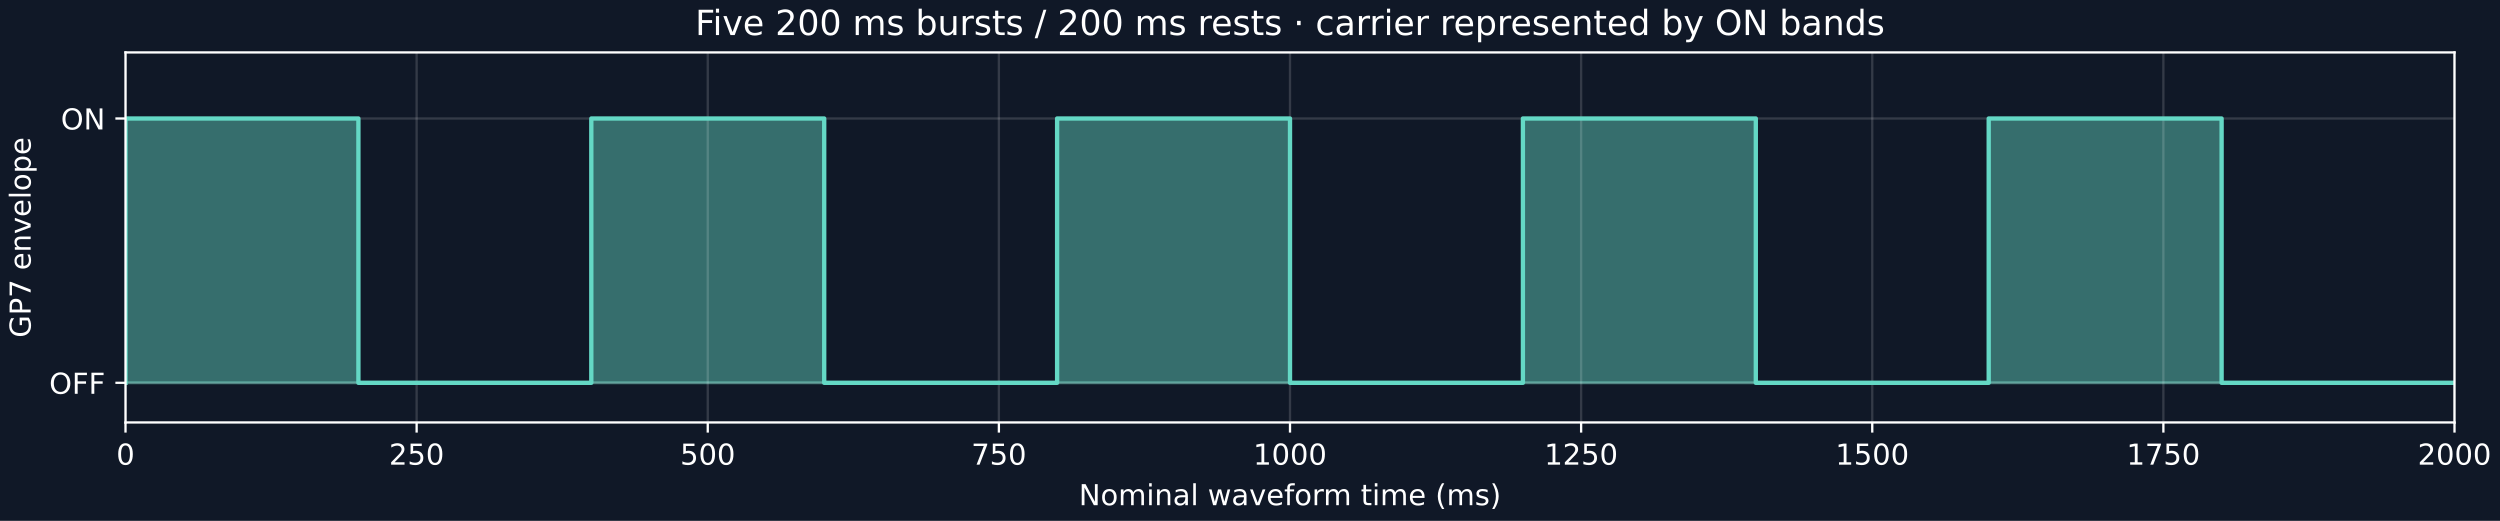
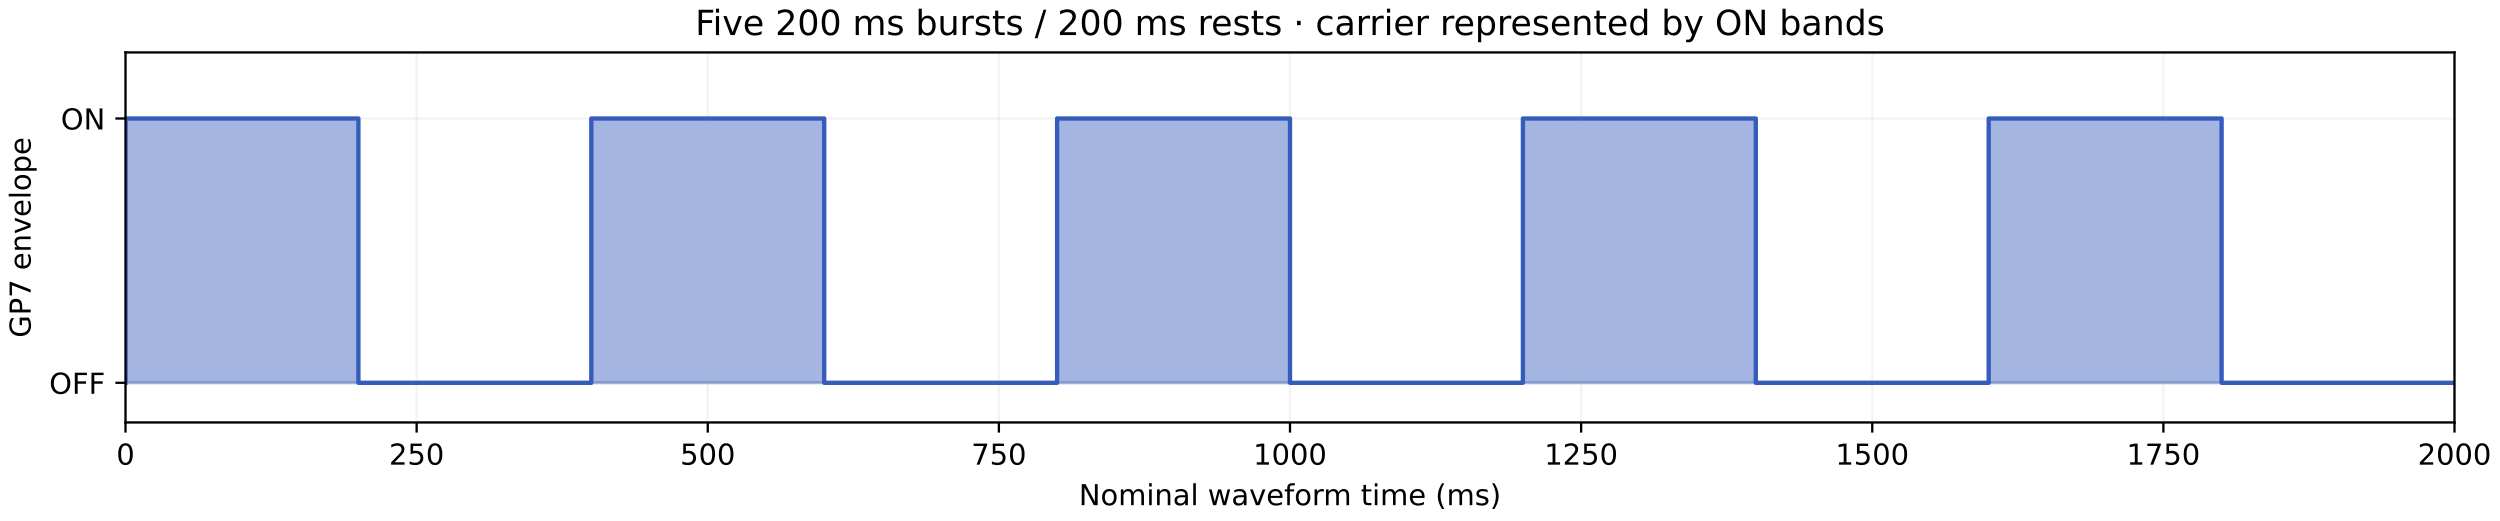
<svg xmlns="http://www.w3.org/2000/svg" xmlns:xlink="http://www.w3.org/1999/xlink" width="864pt" height="180pt" viewBox="0 0 864 180" version="1.1">
  <defs>
    <style type="text/css">*{stroke-linejoin: round; stroke-linecap: butt}</style>
  </defs>
  <g id="figure_1">
    <g id="patch_1">
-       <path d="M 0 180 L 864 180 L 864 0 L 0 0 z " style="fill: #101827" />
+       <path d="M 0 180 L 864 180 L 864 0 L 0 0 z " style="fill: #ffffff" />
    </g>
    <g id="axes_1">
      <g id="patch_2">
-         <path d="M 43.376 145.999 L 848.275 145.999 L 848.275 18.118 L 43.376 18.118 z " style="fill: #101827" />
+         <path d="M 43.376 145.999 L 848.275 145.999 L 848.275 18.118 L 43.376 18.118 z " style="fill: #ffffff" />
      </g>
      <g id="FillBetweenPolyCollection_1">
        <defs>
-           <path id="mc0605c6338" d="M 43.376 -47.703 L 43.376 -47.703 L 43.376 -47.703 L 43.376 -139.046 L 123.866 -139.046 L 123.866 -47.703 L 204.356 -47.703 L 204.356 -139.046 L 284.846 -139.046 L 284.846 -47.703 L 365.336 -47.703 L 365.336 -139.046 L 445.825 -139.046 L 445.825 -47.703 L 526.315 -47.703 L 526.315 -139.046 L 606.805 -139.046 L 606.805 -47.703 L 687.295 -47.703 L 687.295 -139.046 L 767.785 -139.046 L 767.785 -47.703 L 848.275 -47.703 L 848.275 -47.703 L 848.275 -47.703 L 848.275 -47.703 L 848.275 -47.703 L 767.785 -47.703 L 767.785 -47.703 L 687.295 -47.703 L 687.295 -47.703 L 606.805 -47.703 L 606.805 -47.703 L 526.315 -47.703 L 526.315 -47.703 L 445.825 -47.703 L 445.825 -47.703 L 365.336 -47.703 L 365.336 -47.703 L 284.846 -47.703 L 284.846 -47.703 L 204.356 -47.703 L 204.356 -47.703 L 123.866 -47.703 L 123.866 -47.703 L 43.376 -47.703 L 43.376 -47.703 L 43.376 -47.703 z " style="stroke: #64d8c5; stroke-opacity: 0.45" />
+           <path id="m25ef6f3fc0" d="M 43.376 -47.703 L 43.376 -47.703 L 43.376 -47.703 L 43.376 -139.046 L 123.866 -139.046 L 123.866 -47.703 L 204.356 -47.703 L 204.356 -139.046 L 284.846 -139.046 L 284.846 -47.703 L 365.336 -47.703 L 365.336 -139.046 L 445.825 -139.046 L 445.825 -47.703 L 526.315 -47.703 L 526.315 -139.046 L 606.805 -139.046 L 606.805 -47.703 L 687.295 -47.703 L 687.295 -139.046 L 767.785 -139.046 L 767.785 -47.703 L 848.275 -47.703 L 848.275 -47.703 L 848.275 -47.703 L 848.275 -47.703 L 848.275 -47.703 L 767.785 -47.703 L 767.785 -47.703 L 687.295 -47.703 L 687.295 -47.703 L 606.805 -47.703 L 606.805 -47.703 L 526.315 -47.703 L 526.315 -47.703 L 445.825 -47.703 L 445.825 -47.703 L 365.336 -47.703 L 365.336 -47.703 L 284.846 -47.703 L 284.846 -47.703 L 204.356 -47.703 L 204.356 -47.703 L 123.866 -47.703 L 123.866 -47.703 L 43.376 -47.703 L 43.376 -47.703 L 43.376 -47.703 z " style="stroke: #355cbb; stroke-opacity: 0.45" />
        </defs>
-         <g clip-path="url(#p0b37a06f82)">
-           <use xlink:href="#mc0605c6338" x="0" y="180" style="fill: #64d8c5; fill-opacity: 0.45; stroke: #64d8c5; stroke-opacity: 0.45" />
+         <g clip-path="url(#pdf00a86d43)">
+           <use xlink:href="#m25ef6f3fc0" x="0" y="180" style="fill: #355cbb; fill-opacity: 0.45; stroke: #355cbb; stroke-opacity: 0.45" />
        </g>
      </g>
      <g id="matplotlib.axis_1">
        <g id="xtick_1">
          <g id="line2d_1">
-             <path d="M 43.376 145.999 L 43.376 18.118 " clip-path="url(#p0b37a06f82)" style="fill: none; stroke: #ffffff; stroke-opacity: 0.15; stroke-width: 0.8; stroke-linecap: square" />
+             <path d="M 43.376 145.999 L 43.376 18.118 " clip-path="url(#pdf00a86d43)" style="fill: none; stroke: #b0b0b0; stroke-opacity: 0.15; stroke-width: 0.8; stroke-linecap: square" />
          </g>
          <g id="line2d_2">
            <defs>
-               <path id="mff83601ac8" d="M 0 0 L 0 3.5 " style="stroke: #ffffff; stroke-width: 0.8" />
+               <path id="mc435a5c882" d="M 0 0 L 0 3.5 " style="stroke: #000000; stroke-width: 0.8" />
            </defs>
            <g>
-               <use xlink:href="#mff83601ac8" x="43.376" y="145.999" style="fill: #ffffff; stroke: #ffffff; stroke-width: 0.8" />
+               <use xlink:href="#mc435a5c882" x="43.376" y="145.999" style="stroke: #000000; stroke-width: 0.8" />
            </g>
          </g>
          <g id="text_1">
-             <g style="fill: #ffffff" transform="translate(40.19477 160.5966) scale(0.1 -0.1)">
+             <g transform="translate(40.19477 160.5966) scale(0.1 -0.1)">
              <defs>
                <path id="DejaVuSans-13" d="M 2034 4250 Q 1547 4250 1301 3770 Q 1056 3291 1056 2328 Q 1056 1369 1301 889 Q 1547 409 2034 409 Q 2525 409 2770 889 Q 3016 1369 3016 2328 Q 3016 3291 2770 3770 Q 2525 4250 2034 4250 z M 2034 4750 Q 2819 4750 3233 4129 Q 3647 3509 3647 2328 Q 3647 1150 3233 529 Q 2819 -91 2034 -91 Q 1250 -91 836 529 Q 422 1150 422 2328 Q 422 3509 836 4129 Q 1250 4750 2034 4750 z " transform="scale(0.015625)" />
              </defs>
              <use xlink:href="#DejaVuSans-13" />
            </g>
          </g>
        </g>
        <g id="xtick_2">
          <g id="line2d_3">
-             <path d="M 143.988 145.999 L 143.988 18.118 " clip-path="url(#p0b37a06f82)" style="fill: none; stroke: #ffffff; stroke-opacity: 0.15; stroke-width: 0.8; stroke-linecap: square" />
+             <path d="M 143.988 145.999 L 143.988 18.118 " clip-path="url(#pdf00a86d43)" style="fill: none; stroke: #b0b0b0; stroke-opacity: 0.15; stroke-width: 0.8; stroke-linecap: square" />
          </g>
          <g id="line2d_4">
            <g>
-               <use xlink:href="#mff83601ac8" x="143.988" y="145.999" style="fill: #ffffff; stroke: #ffffff; stroke-width: 0.8" />
+               <use xlink:href="#mc435a5c882" x="143.988" y="145.999" style="stroke: #000000; stroke-width: 0.8" />
            </g>
          </g>
          <g id="text_2">
-             <g style="fill: #ffffff" transform="translate(134.4446 160.5966) scale(0.1 -0.1)">
+             <g transform="translate(134.4446 160.5966) scale(0.1 -0.1)">
              <defs>
                <path id="DejaVuSans-15" d="M 1228 531 L 3431 531 L 3431 0 L 469 0 L 469 531 Q 828 903 1448 1529 Q 2069 2156 2228 2338 Q 2531 2678 2651 2914 Q 2772 3150 2772 3378 Q 2772 3750 2511 3984 Q 2250 4219 1831 4219 Q 1534 4219 1204 4116 Q 875 4013 500 3803 L 500 4441 Q 881 4594 1212 4672 Q 1544 4750 1819 4750 Q 2544 4750 2975 4387 Q 3406 4025 3406 3419 Q 3406 3131 3298 2873 Q 3191 2616 2906 2266 Q 2828 2175 2409 1742 Q 1991 1309 1228 531 z " transform="scale(0.015625)" />
                <path id="DejaVuSans-18" d="M 691 4666 L 3169 4666 L 3169 4134 L 1269 4134 L 1269 2991 Q 1406 3038 1543 3061 Q 1681 3084 1819 3084 Q 2600 3084 3056 2656 Q 3513 2228 3513 1497 Q 3513 744 3044 326 Q 2575 -91 1722 -91 Q 1428 -91 1123 -41 Q 819 9 494 109 L 494 744 Q 775 591 1075 516 Q 1375 441 1709 441 Q 2250 441 2565 725 Q 2881 1009 2881 1497 Q 2881 1984 2565 2268 Q 2250 2553 1709 2553 Q 1456 2553 1204 2497 Q 953 2441 691 2322 L 691 4666 z " transform="scale(0.015625)" />
              </defs>
              <use xlink:href="#DejaVuSans-15" />
              <use xlink:href="#DejaVuSans-18" transform="translate(63.625 0)" />
              <use xlink:href="#DejaVuSans-13" transform="translate(127.25 0)" />
            </g>
          </g>
        </g>
        <g id="xtick_3">
          <g id="line2d_5">
-             <path d="M 244.601 145.999 L 244.601 18.118 " clip-path="url(#p0b37a06f82)" style="fill: none; stroke: #ffffff; stroke-opacity: 0.15; stroke-width: 0.8; stroke-linecap: square" />
+             <path d="M 244.601 145.999 L 244.601 18.118 " clip-path="url(#pdf00a86d43)" style="fill: none; stroke: #b0b0b0; stroke-opacity: 0.15; stroke-width: 0.8; stroke-linecap: square" />
          </g>
          <g id="line2d_6">
            <g>
-               <use xlink:href="#mff83601ac8" x="244.601" y="145.999" style="fill: #ffffff; stroke: #ffffff; stroke-width: 0.8" />
+               <use xlink:href="#mc435a5c882" x="244.601" y="145.999" style="stroke: #000000; stroke-width: 0.8" />
            </g>
          </g>
          <g id="text_3">
-             <g style="fill: #ffffff" transform="translate(235.057 160.5966) scale(0.1 -0.1)">
+             <g transform="translate(235.057 160.5966) scale(0.1 -0.1)">
              <use xlink:href="#DejaVuSans-18" />
              <use xlink:href="#DejaVuSans-13" transform="translate(63.625 0)" />
              <use xlink:href="#DejaVuSans-13" transform="translate(127.25 0)" />
            </g>
          </g>
        </g>
        <g id="xtick_4">
          <g id="line2d_7">
-             <path d="M 345.213 145.999 L 345.213 18.118 " clip-path="url(#p0b37a06f82)" style="fill: none; stroke: #ffffff; stroke-opacity: 0.15; stroke-width: 0.8; stroke-linecap: square" />
+             <path d="M 345.213 145.999 L 345.213 18.118 " clip-path="url(#pdf00a86d43)" style="fill: none; stroke: #b0b0b0; stroke-opacity: 0.15; stroke-width: 0.8; stroke-linecap: square" />
          </g>
          <g id="line2d_8">
            <g>
-               <use xlink:href="#mff83601ac8" x="345.213" y="145.999" style="fill: #ffffff; stroke: #ffffff; stroke-width: 0.8" />
+               <use xlink:href="#mc435a5c882" x="345.213" y="145.999" style="stroke: #000000; stroke-width: 0.8" />
            </g>
          </g>
          <g id="text_4">
-             <g style="fill: #ffffff" transform="translate(335.6693 160.5966) scale(0.1 -0.1)">
+             <g transform="translate(335.6693 160.5966) scale(0.1 -0.1)">
              <defs>
                <path id="DejaVuSans-1a" d="M 525 4666 L 3525 4666 L 3525 4397 L 1831 0 L 1172 0 L 2766 4134 L 525 4134 L 525 4666 z " transform="scale(0.015625)" />
              </defs>
              <use xlink:href="#DejaVuSans-1a" />
              <use xlink:href="#DejaVuSans-18" transform="translate(63.625 0)" />
              <use xlink:href="#DejaVuSans-13" transform="translate(127.25 0)" />
            </g>
          </g>
        </g>
        <g id="xtick_5">
          <g id="line2d_9">
-             <path d="M 445.825 145.999 L 445.825 18.118 " clip-path="url(#p0b37a06f82)" style="fill: none; stroke: #ffffff; stroke-opacity: 0.15; stroke-width: 0.8; stroke-linecap: square" />
+             <path d="M 445.825 145.999 L 445.825 18.118 " clip-path="url(#pdf00a86d43)" style="fill: none; stroke: #b0b0b0; stroke-opacity: 0.15; stroke-width: 0.8; stroke-linecap: square" />
          </g>
          <g id="line2d_10">
            <g>
-               <use xlink:href="#mff83601ac8" x="445.825" y="145.999" style="fill: #ffffff; stroke: #ffffff; stroke-width: 0.8" />
+               <use xlink:href="#mc435a5c882" x="445.825" y="145.999" style="stroke: #000000; stroke-width: 0.8" />
            </g>
          </g>
          <g id="text_5">
-             <g style="fill: #ffffff" transform="translate(433.1004 160.5966) scale(0.1 -0.1)">
+             <g transform="translate(433.1004 160.5966) scale(0.1 -0.1)">
              <defs>
                <path id="DejaVuSans-14" d="M 794 531 L 1825 531 L 1825 4091 L 703 3866 L 703 4441 L 1819 4666 L 2450 4666 L 2450 531 L 3481 531 L 3481 0 L 794 0 L 794 531 z " transform="scale(0.015625)" />
              </defs>
              <use xlink:href="#DejaVuSans-14" />
              <use xlink:href="#DejaVuSans-13" transform="translate(63.625 0)" />
              <use xlink:href="#DejaVuSans-13" transform="translate(127.25 0)" />
              <use xlink:href="#DejaVuSans-13" transform="translate(190.875 0)" />
            </g>
          </g>
        </g>
        <g id="xtick_6">
          <g id="line2d_11">
-             <path d="M 546.438 145.999 L 546.438 18.118 " clip-path="url(#p0b37a06f82)" style="fill: none; stroke: #ffffff; stroke-opacity: 0.15; stroke-width: 0.8; stroke-linecap: square" />
+             <path d="M 546.438 145.999 L 546.438 18.118 " clip-path="url(#pdf00a86d43)" style="fill: none; stroke: #b0b0b0; stroke-opacity: 0.15; stroke-width: 0.8; stroke-linecap: square" />
          </g>
          <g id="line2d_12">
            <g>
-               <use xlink:href="#mff83601ac8" x="546.438" y="145.999" style="fill: #ffffff; stroke: #ffffff; stroke-width: 0.8" />
+               <use xlink:href="#mc435a5c882" x="546.438" y="145.999" style="stroke: #000000; stroke-width: 0.8" />
            </g>
          </g>
          <g id="text_6">
-             <g style="fill: #ffffff" transform="translate(533.7127 160.5966) scale(0.1 -0.1)">
+             <g transform="translate(533.7127 160.5966) scale(0.1 -0.1)">
              <use xlink:href="#DejaVuSans-14" />
              <use xlink:href="#DejaVuSans-15" transform="translate(63.625 0)" />
              <use xlink:href="#DejaVuSans-18" transform="translate(127.25 0)" />
              <use xlink:href="#DejaVuSans-13" transform="translate(190.875 0)" />
            </g>
          </g>
        </g>
        <g id="xtick_7">
          <g id="line2d_13">
-             <path d="M 647.05 145.999 L 647.05 18.118 " clip-path="url(#p0b37a06f82)" style="fill: none; stroke: #ffffff; stroke-opacity: 0.15; stroke-width: 0.8; stroke-linecap: square" />
+             <path d="M 647.05 145.999 L 647.05 18.118 " clip-path="url(#pdf00a86d43)" style="fill: none; stroke: #b0b0b0; stroke-opacity: 0.15; stroke-width: 0.8; stroke-linecap: square" />
          </g>
          <g id="line2d_14">
            <g>
-               <use xlink:href="#mff83601ac8" x="647.05" y="145.999" style="fill: #ffffff; stroke: #ffffff; stroke-width: 0.8" />
+               <use xlink:href="#mc435a5c882" x="647.05" y="145.999" style="stroke: #000000; stroke-width: 0.8" />
            </g>
          </g>
          <g id="text_7">
-             <g style="fill: #ffffff" transform="translate(634.3251 160.5966) scale(0.1 -0.1)">
+             <g transform="translate(634.3251 160.5966) scale(0.1 -0.1)">
              <use xlink:href="#DejaVuSans-14" />
              <use xlink:href="#DejaVuSans-18" transform="translate(63.625 0)" />
              <use xlink:href="#DejaVuSans-13" transform="translate(127.25 0)" />
              <use xlink:href="#DejaVuSans-13" transform="translate(190.875 0)" />
            </g>
          </g>
        </g>
        <g id="xtick_8">
          <g id="line2d_15">
-             <path d="M 747.662 145.999 L 747.662 18.118 " clip-path="url(#p0b37a06f82)" style="fill: none; stroke: #ffffff; stroke-opacity: 0.15; stroke-width: 0.8; stroke-linecap: square" />
+             <path d="M 747.662 145.999 L 747.662 18.118 " clip-path="url(#pdf00a86d43)" style="fill: none; stroke: #b0b0b0; stroke-opacity: 0.15; stroke-width: 0.8; stroke-linecap: square" />
          </g>
          <g id="line2d_16">
            <g>
-               <use xlink:href="#mff83601ac8" x="747.662" y="145.999" style="fill: #ffffff; stroke: #ffffff; stroke-width: 0.8" />
+               <use xlink:href="#mc435a5c882" x="747.662" y="145.999" style="stroke: #000000; stroke-width: 0.8" />
            </g>
          </g>
          <g id="text_8">
-             <g style="fill: #ffffff" transform="translate(734.9374 160.5966) scale(0.1 -0.1)">
+             <g transform="translate(734.9374 160.5966) scale(0.1 -0.1)">
              <use xlink:href="#DejaVuSans-14" />
              <use xlink:href="#DejaVuSans-1a" transform="translate(63.625 0)" />
              <use xlink:href="#DejaVuSans-18" transform="translate(127.25 0)" />
              <use xlink:href="#DejaVuSans-13" transform="translate(190.875 0)" />
            </g>
          </g>
        </g>
        <g id="xtick_9">
          <g id="line2d_17">
-             <path d="M 848.275 145.999 L 848.275 18.118 " clip-path="url(#p0b37a06f82)" style="fill: none; stroke: #ffffff; stroke-opacity: 0.15; stroke-width: 0.8; stroke-linecap: square" />
+             <path d="M 848.275 145.999 L 848.275 18.118 " clip-path="url(#pdf00a86d43)" style="fill: none; stroke: #b0b0b0; stroke-opacity: 0.15; stroke-width: 0.8; stroke-linecap: square" />
          </g>
          <g id="line2d_18">
            <g>
-               <use xlink:href="#mff83601ac8" x="848.275" y="145.999" style="fill: #ffffff; stroke: #ffffff; stroke-width: 0.8" />
+               <use xlink:href="#mc435a5c882" x="848.275" y="145.999" style="stroke: #000000; stroke-width: 0.8" />
            </g>
          </g>
          <g id="text_9">
-             <g style="fill: #ffffff" transform="translate(835.5498 160.5966) scale(0.1 -0.1)">
+             <g transform="translate(835.5498 160.5966) scale(0.1 -0.1)">
              <use xlink:href="#DejaVuSans-15" />
              <use xlink:href="#DejaVuSans-13" transform="translate(63.625 0)" />
              <use xlink:href="#DejaVuSans-13" transform="translate(127.25 0)" />
              <use xlink:href="#DejaVuSans-13" transform="translate(190.875 0)" />
            </g>
          </g>
        </g>
        <g id="text_10">
-           <g style="fill: #ffffff" transform="translate(372.8574 174.5974) scale(0.1 -0.1)">
+           <g transform="translate(372.8574 174.5974) scale(0.1 -0.1)">
            <defs>
              <path id="DejaVuSans-31" d="M 628 4666 L 1478 4666 L 3547 763 L 3547 4666 L 4159 4666 L 4159 0 L 3309 0 L 1241 3903 L 1241 0 L 628 0 L 628 4666 z " transform="scale(0.015625)" />
              <path id="DejaVuSans-52" d="M 1959 3097 Q 1497 3097 1228 2736 Q 959 2375 959 1747 Q 959 1119 1226 758 Q 1494 397 1959 397 Q 2419 397 2687 759 Q 2956 1122 2956 1747 Q 2956 2369 2687 2733 Q 2419 3097 1959 3097 z M 1959 3584 Q 2709 3584 3137 3096 Q 3566 2609 3566 1747 Q 3566 888 3137 398 Q 2709 -91 1959 -91 Q 1206 -91 779 398 Q 353 888 353 1747 Q 353 2609 779 3096 Q 1206 3584 1959 3584 z " transform="scale(0.015625)" />
              <path id="DejaVuSans-50" d="M 3328 2828 Q 3544 3216 3844 3400 Q 4144 3584 4550 3584 Q 5097 3584 5394 3201 Q 5691 2819 5691 2113 L 5691 0 L 5113 0 L 5113 2094 Q 5113 2597 4934 2840 Q 4756 3084 4391 3084 Q 3944 3084 3684 2787 Q 3425 2491 3425 1978 L 3425 0 L 2847 0 L 2847 2094 Q 2847 2600 2669 2842 Q 2491 3084 2119 3084 Q 1678 3084 1418 2786 Q 1159 2488 1159 1978 L 1159 0 L 581 0 L 581 3500 L 1159 3500 L 1159 2956 Q 1356 3278 1631 3431 Q 1906 3584 2284 3584 Q 2666 3584 2933 3390 Q 3200 3197 3328 2828 z " transform="scale(0.015625)" />
              <path id="DejaVuSans-4c" d="M 603 3500 L 1178 3500 L 1178 0 L 603 0 L 603 3500 z M 603 4863 L 1178 4863 L 1178 4134 L 603 4134 L 603 4863 z " transform="scale(0.015625)" />
              <path id="DejaVuSans-51" d="M 3513 2113 L 3513 0 L 2938 0 L 2938 2094 Q 2938 2591 2744 2837 Q 2550 3084 2163 3084 Q 1697 3084 1428 2787 Q 1159 2491 1159 1978 L 1159 0 L 581 0 L 581 3500 L 1159 3500 L 1159 2956 Q 1366 3272 1645 3428 Q 1925 3584 2291 3584 Q 2894 3584 3203 3211 Q 3513 2838 3513 2113 z " transform="scale(0.015625)" />
              <path id="DejaVuSans-44" d="M 2194 1759 Q 1497 1759 1228 1600 Q 959 1441 959 1056 Q 959 750 1161 570 Q 1363 391 1709 391 Q 2188 391 2477 730 Q 2766 1069 2766 1631 L 2766 1759 L 2194 1759 z M 3341 1997 L 3341 0 L 2766 0 L 2766 531 Q 2569 213 2275 61 Q 1981 -91 1556 -91 Q 1019 -91 701 211 Q 384 513 384 1019 Q 384 1609 779 1909 Q 1175 2209 1959 2209 L 2766 2209 L 2766 2266 Q 2766 2663 2505 2880 Q 2244 3097 1772 3097 Q 1472 3097 1187 3025 Q 903 2953 641 2809 L 641 3341 Q 956 3463 1253 3523 Q 1550 3584 1831 3584 Q 2591 3584 2966 3190 Q 3341 2797 3341 1997 z " transform="scale(0.015625)" />
              <path id="DejaVuSans-4f" d="M 603 4863 L 1178 4863 L 1178 0 L 603 0 L 603 4863 z " transform="scale(0.015625)" />
              <path id="DejaVuSans-3" transform="scale(0.015625)" />
              <path id="DejaVuSans-5a" d="M 269 3500 L 844 3500 L 1563 769 L 2278 3500 L 2956 3500 L 3675 769 L 4391 3500 L 4966 3500 L 4050 0 L 3372 0 L 2619 2869 L 1863 0 L 1184 0 L 269 3500 z " transform="scale(0.015625)" />
              <path id="DejaVuSans-59" d="M 191 3500 L 800 3500 L 1894 563 L 2988 3500 L 3597 3500 L 2284 0 L 1503 0 L 191 3500 z " transform="scale(0.015625)" />
              <path id="DejaVuSans-48" d="M 3597 1894 L 3597 1613 L 953 1613 Q 991 1019 1311 708 Q 1631 397 2203 397 Q 2534 397 2845 478 Q 3156 559 3463 722 L 3463 178 Q 3153 47 2828 -22 Q 2503 -91 2169 -91 Q 1331 -91 842 396 Q 353 884 353 1716 Q 353 2575 817 3079 Q 1281 3584 2069 3584 Q 2775 3584 3186 3129 Q 3597 2675 3597 1894 z M 3022 2063 Q 3016 2534 2758 2815 Q 2500 3097 2075 3097 Q 1594 3097 1305 2825 Q 1016 2553 972 2059 L 3022 2063 z " transform="scale(0.015625)" />
              <path id="DejaVuSans-49" d="M 2375 4863 L 2375 4384 L 1825 4384 Q 1516 4384 1395 4259 Q 1275 4134 1275 3809 L 1275 3500 L 2222 3500 L 2222 3053 L 1275 3053 L 1275 0 L 697 0 L 697 3053 L 147 3053 L 147 3500 L 697 3500 L 697 3744 Q 697 4328 969 4595 Q 1241 4863 1831 4863 L 2375 4863 z " transform="scale(0.015625)" />
              <path id="DejaVuSans-55" d="M 2631 2963 Q 2534 3019 2420 3045 Q 2306 3072 2169 3072 Q 1681 3072 1420 2755 Q 1159 2438 1159 1844 L 1159 0 L 581 0 L 581 3500 L 1159 3500 L 1159 2956 Q 1341 3275 1631 3429 Q 1922 3584 2338 3584 Q 2397 3584 2469 3576 Q 2541 3569 2628 3553 L 2631 2963 z " transform="scale(0.015625)" />
              <path id="DejaVuSans-57" d="M 1172 4494 L 1172 3500 L 2356 3500 L 2356 3053 L 1172 3053 L 1172 1153 Q 1172 725 1289 603 Q 1406 481 1766 481 L 2356 481 L 2356 0 L 1766 0 Q 1100 0 847 248 Q 594 497 594 1153 L 594 3053 L 172 3053 L 172 3500 L 594 3500 L 594 4494 L 1172 4494 z " transform="scale(0.015625)" />
              <path id="DejaVuSans-b" d="M 1984 4856 Q 1566 4138 1362 3434 Q 1159 2731 1159 2009 Q 1159 1288 1364 580 Q 1569 -128 1984 -844 L 1484 -844 Q 1016 -109 783 600 Q 550 1309 550 2009 Q 550 2706 781 3412 Q 1013 4119 1484 4856 L 1984 4856 z " transform="scale(0.015625)" />
              <path id="DejaVuSans-56" d="M 2834 3397 L 2834 2853 Q 2591 2978 2328 3040 Q 2066 3103 1784 3103 Q 1356 3103 1142 2972 Q 928 2841 928 2578 Q 928 2378 1081 2264 Q 1234 2150 1697 2047 L 1894 2003 Q 2506 1872 2764 1633 Q 3022 1394 3022 966 Q 3022 478 2636 193 Q 2250 -91 1575 -91 Q 1294 -91 989 -36 Q 684 19 347 128 L 347 722 Q 666 556 975 473 Q 1284 391 1588 391 Q 1994 391 2212 530 Q 2431 669 2431 922 Q 2431 1156 2273 1281 Q 2116 1406 1581 1522 L 1381 1569 Q 847 1681 609 1914 Q 372 2147 372 2553 Q 372 3047 722 3315 Q 1072 3584 1716 3584 Q 2034 3584 2315 3537 Q 2597 3491 2834 3397 z " transform="scale(0.015625)" />
              <path id="DejaVuSans-c" d="M 513 4856 L 1013 4856 Q 1481 4119 1714 3412 Q 1947 2706 1947 2009 Q 1947 1309 1714 600 Q 1481 -109 1013 -844 L 513 -844 Q 928 -128 1133 580 Q 1338 1288 1338 2009 Q 1338 2731 1133 3434 Q 928 4138 513 4856 z " transform="scale(0.015625)" />
            </defs>
            <use xlink:href="#DejaVuSans-31" />
            <use xlink:href="#DejaVuSans-52" transform="translate(74.8125 0)" />
            <use xlink:href="#DejaVuSans-50" transform="translate(136 0)" />
            <use xlink:href="#DejaVuSans-4c" transform="translate(233.4062 0)" />
            <use xlink:href="#DejaVuSans-51" transform="translate(261.1875 0)" />
            <use xlink:href="#DejaVuSans-44" transform="translate(324.5625 0)" />
            <use xlink:href="#DejaVuSans-4f" transform="translate(385.8438 0)" />
            <use xlink:href="#DejaVuSans-3" transform="translate(413.625 0)" />
            <use xlink:href="#DejaVuSans-5a" transform="translate(445.4062 0)" />
            <use xlink:href="#DejaVuSans-44" transform="translate(527.1875 0)" />
            <use xlink:href="#DejaVuSans-59" transform="translate(588.4688 0)" />
            <use xlink:href="#DejaVuSans-48" transform="translate(647.6562 0)" />
            <use xlink:href="#DejaVuSans-49" transform="translate(709.1875 0)" />
            <use xlink:href="#DejaVuSans-52" transform="translate(744.3906 0)" />
            <use xlink:href="#DejaVuSans-55" transform="translate(805.5781 0)" />
            <use xlink:href="#DejaVuSans-50" transform="translate(844.9375 0)" />
            <use xlink:href="#DejaVuSans-3" transform="translate(942.3438 0)" />
            <use xlink:href="#DejaVuSans-57" transform="translate(974.125 0)" />
            <use xlink:href="#DejaVuSans-4c" transform="translate(1013.328 0)" />
            <use xlink:href="#DejaVuSans-50" transform="translate(1041.109 0)" />
            <use xlink:href="#DejaVuSans-48" transform="translate(1138.516 0)" />
            <use xlink:href="#DejaVuSans-3" transform="translate(1200.047 0)" />
            <use xlink:href="#DejaVuSans-b" transform="translate(1231.828 0)" />
            <use xlink:href="#DejaVuSans-50" transform="translate(1270.844 0)" />
            <use xlink:href="#DejaVuSans-56" transform="translate(1368.25 0)" />
            <use xlink:href="#DejaVuSans-c" transform="translate(1420.344 0)" />
          </g>
        </g>
      </g>
      <g id="matplotlib.axis_2">
        <g id="ytick_1">
          <g id="line2d_19">
-             <path d="M 43.376 132.297 L 848.275 132.297 " clip-path="url(#p0b37a06f82)" style="fill: none; stroke: #ffffff; stroke-opacity: 0.15; stroke-width: 0.8; stroke-linecap: square" />
+             <path d="M 43.376 132.297 L 848.275 132.297 " clip-path="url(#pdf00a86d43)" style="fill: none; stroke: #b0b0b0; stroke-opacity: 0.15; stroke-width: 0.8; stroke-linecap: square" />
          </g>
          <g id="line2d_20">
            <defs>
-               <path id="m7a8d1ac412" d="M 0 0 L -3.5 0 " style="stroke: #ffffff; stroke-width: 0.8" />
+               <path id="m0249b3299d" d="M 0 0 L -3.5 0 " style="stroke: #000000; stroke-width: 0.8" />
            </defs>
            <g>
-               <use xlink:href="#m7a8d1ac412" x="43.376" y="132.297" style="fill: #ffffff; stroke: #ffffff; stroke-width: 0.8" />
+               <use xlink:href="#m0249b3299d" x="43.376" y="132.297" style="stroke: #000000; stroke-width: 0.8" />
            </g>
          </g>
          <g id="text_11">
-             <g style="fill: #ffffff" transform="translate(17.00102 136.0963) scale(0.1 -0.1)">
+             <g transform="translate(17.00102 136.0963) scale(0.1 -0.1)">
              <defs>
                <path id="DejaVuSans-32" d="M 2522 4238 Q 1834 4238 1429 3725 Q 1025 3213 1025 2328 Q 1025 1447 1429 934 Q 1834 422 2522 422 Q 3209 422 3611 934 Q 4013 1447 4013 2328 Q 4013 3213 3611 3725 Q 3209 4238 2522 4238 z M 2522 4750 Q 3503 4750 4090 4092 Q 4678 3434 4678 2328 Q 4678 1225 4090 567 Q 3503 -91 2522 -91 Q 1538 -91 948 565 Q 359 1222 359 2328 Q 359 3434 948 4092 Q 1538 4750 2522 4750 z " transform="scale(0.015625)" />
                <path id="DejaVuSans-29" d="M 628 4666 L 3309 4666 L 3309 4134 L 1259 4134 L 1259 2759 L 3109 2759 L 3109 2228 L 1259 2228 L 1259 0 L 628 0 L 628 4666 z " transform="scale(0.015625)" />
              </defs>
              <use xlink:href="#DejaVuSans-32" />
              <use xlink:href="#DejaVuSans-29" transform="translate(78.71875 0)" />
              <use xlink:href="#DejaVuSans-29" transform="translate(136.2344 0)" />
            </g>
          </g>
        </g>
        <g id="ytick_2">
          <g id="line2d_21">
-             <path d="M 43.376 40.954 L 848.275 40.954 " clip-path="url(#p0b37a06f82)" style="fill: none; stroke: #ffffff; stroke-opacity: 0.15; stroke-width: 0.8; stroke-linecap: square" />
+             <path d="M 43.376 40.954 L 848.275 40.954 " clip-path="url(#pdf00a86d43)" style="fill: none; stroke: #b0b0b0; stroke-opacity: 0.15; stroke-width: 0.8; stroke-linecap: square" />
          </g>
          <g id="line2d_22">
            <g>
-               <use xlink:href="#m7a8d1ac412" x="43.376" y="40.954" style="fill: #ffffff; stroke: #ffffff; stroke-width: 0.8" />
+               <use xlink:href="#m0249b3299d" x="43.376" y="40.954" style="stroke: #000000; stroke-width: 0.8" />
            </g>
          </g>
          <g id="text_12">
-             <g style="fill: #ffffff" transform="translate(21.0229 44.75302) scale(0.1 -0.1)">
+             <g transform="translate(21.0229 44.75302) scale(0.1 -0.1)">
              <use xlink:href="#DejaVuSans-32" />
              <use xlink:href="#DejaVuSans-31" transform="translate(78.71875 0)" />
            </g>
          </g>
        </g>
        <g id="text_13">
-           <g style="fill: #ffffff" transform="translate(10.59868 116.6985) rotate(-90) scale(0.1 -0.1)">
+           <g transform="translate(10.59868 116.6985) rotate(-90) scale(0.1 -0.1)">
            <defs>
              <path id="DejaVuSans-2a" d="M 3809 666 L 3809 1919 L 2778 1919 L 2778 2438 L 4434 2438 L 4434 434 Q 4069 175 3628 42 Q 3188 -91 2688 -91 Q 1594 -91 976 548 Q 359 1188 359 2328 Q 359 3472 976 4111 Q 1594 4750 2688 4750 Q 3144 4750 3555 4637 Q 3966 4525 4313 4306 L 4313 3634 Q 3963 3931 3569 4081 Q 3175 4231 2741 4231 Q 1884 4231 1454 3753 Q 1025 3275 1025 2328 Q 1025 1384 1454 906 Q 1884 428 2741 428 Q 3075 428 3337 486 Q 3600 544 3809 666 z " transform="scale(0.015625)" />
              <path id="DejaVuSans-33" d="M 1259 4147 L 1259 2394 L 2053 2394 Q 2494 2394 2734 2622 Q 2975 2850 2975 3272 Q 2975 3691 2734 3919 Q 2494 4147 2053 4147 L 1259 4147 z M 628 4666 L 2053 4666 Q 2838 4666 3239 4311 Q 3641 3956 3641 3272 Q 3641 2581 3239 2228 Q 2838 1875 2053 1875 L 1259 1875 L 1259 0 L 628 0 L 628 4666 z " transform="scale(0.015625)" />
              <path id="DejaVuSans-53" d="M 1159 525 L 1159 -1331 L 581 -1331 L 581 3500 L 1159 3500 L 1159 2969 Q 1341 3281 1617 3432 Q 1894 3584 2278 3584 Q 2916 3584 3314 3078 Q 3713 2572 3713 1747 Q 3713 922 3314 415 Q 2916 -91 2278 -91 Q 1894 -91 1617 61 Q 1341 213 1159 525 z M 3116 1747 Q 3116 2381 2855 2742 Q 2594 3103 2138 3103 Q 1681 3103 1420 2742 Q 1159 2381 1159 1747 Q 1159 1113 1420 752 Q 1681 391 2138 391 Q 2594 391 2855 752 Q 3116 1113 3116 1747 z " transform="scale(0.015625)" />
            </defs>
            <use xlink:href="#DejaVuSans-2a" />
            <use xlink:href="#DejaVuSans-33" transform="translate(77.48438 0)" />
            <use xlink:href="#DejaVuSans-1a" transform="translate(137.7812 0)" />
            <use xlink:href="#DejaVuSans-3" transform="translate(201.4062 0)" />
            <use xlink:href="#DejaVuSans-48" transform="translate(233.1875 0)" />
            <use xlink:href="#DejaVuSans-51" transform="translate(294.7188 0)" />
            <use xlink:href="#DejaVuSans-59" transform="translate(358.0938 0)" />
            <use xlink:href="#DejaVuSans-48" transform="translate(417.2812 0)" />
            <use xlink:href="#DejaVuSans-4f" transform="translate(478.8125 0)" />
            <use xlink:href="#DejaVuSans-52" transform="translate(506.5938 0)" />
            <use xlink:href="#DejaVuSans-53" transform="translate(567.7812 0)" />
            <use xlink:href="#DejaVuSans-48" transform="translate(631.2656 0)" />
          </g>
        </g>
      </g>
      <g id="line2d_23">
-         <path d="M 43.376 132.297 L 43.376 132.297 L 43.376 40.954 L 123.866 40.954 L 123.866 132.297 L 204.356 132.297 L 204.356 40.954 L 284.846 40.954 L 284.846 132.297 L 365.336 132.297 L 365.336 40.954 L 445.825 40.954 L 445.825 132.297 L 526.315 132.297 L 526.315 40.954 L 606.805 40.954 L 606.805 132.297 L 687.295 132.297 L 687.295 40.954 L 767.785 40.954 L 767.785 132.297 L 848.275 132.297 L 848.275 132.297 " clip-path="url(#p0b37a06f82)" style="fill: none; stroke: #64d8c5; stroke-width: 1.5; stroke-linecap: square" />
+         <path d="M 43.376 132.297 L 43.376 132.297 L 43.376 40.954 L 123.866 40.954 L 123.866 132.297 L 204.356 132.297 L 204.356 40.954 L 284.846 40.954 L 284.846 132.297 L 365.336 132.297 L 365.336 40.954 L 445.825 40.954 L 445.825 132.297 L 526.315 132.297 L 526.315 40.954 L 606.805 40.954 L 606.805 132.297 L 687.295 132.297 L 687.295 40.954 L 767.785 40.954 L 767.785 132.297 L 848.275 132.297 L 848.275 132.297 " clip-path="url(#pdf00a86d43)" style="fill: none; stroke: #355cbb; stroke-width: 1.5; stroke-linecap: square" />
      </g>
      <g id="patch_3">
-         <path d="M 43.376 145.999 L 43.376 18.118 " style="fill: none; stroke: #ffffff; stroke-width: 0.8; stroke-linejoin: miter; stroke-linecap: square" />
+         <path d="M 43.376 145.999 L 43.376 18.118 " style="fill: none; stroke: #000000; stroke-width: 0.8; stroke-linejoin: miter; stroke-linecap: square" />
      </g>
      <g id="patch_4">
-         <path d="M 848.275 145.999 L 848.275 18.118 " style="fill: none; stroke: #ffffff; stroke-width: 0.8; stroke-linejoin: miter; stroke-linecap: square" />
+         <path d="M 848.275 145.999 L 848.275 18.118 " style="fill: none; stroke: #000000; stroke-width: 0.8; stroke-linejoin: miter; stroke-linecap: square" />
      </g>
      <g id="patch_5">
-         <path d="M 43.376 145.999 L 848.275 145.999 " style="fill: none; stroke: #ffffff; stroke-width: 0.8; stroke-linejoin: miter; stroke-linecap: square" />
+         <path d="M 43.376 145.999 L 848.275 145.999 " style="fill: none; stroke: #000000; stroke-width: 0.8; stroke-linejoin: miter; stroke-linecap: square" />
      </g>
      <g id="patch_6">
-         <path d="M 43.376 18.118 L 848.275 18.118 " style="fill: none; stroke: #ffffff; stroke-width: 0.8; stroke-linejoin: miter; stroke-linecap: square" />
+         <path d="M 43.376 18.118 L 848.275 18.118 " style="fill: none; stroke: #000000; stroke-width: 0.8; stroke-linejoin: miter; stroke-linecap: square" />
      </g>
      <g id="text_14">
-         <g style="fill: #ffffff" transform="translate(240.2682 12.11837) scale(0.12 -0.12)">
+         <g transform="translate(240.2682 12.11837) scale(0.12 -0.12)">
          <defs>
            <path id="DejaVuSans-45" d="M 3116 1747 Q 3116 2381 2855 2742 Q 2594 3103 2138 3103 Q 1681 3103 1420 2742 Q 1159 2381 1159 1747 Q 1159 1113 1420 752 Q 1681 391 2138 391 Q 2594 391 2855 752 Q 3116 1113 3116 1747 z M 1159 2969 Q 1341 3281 1617 3432 Q 1894 3584 2278 3584 Q 2916 3584 3314 3078 Q 3713 2572 3713 1747 Q 3713 922 3314 415 Q 2916 -91 2278 -91 Q 1894 -91 1617 61 Q 1341 213 1159 525 L 1159 0 L 581 0 L 581 4863 L 1159 4863 L 1159 2969 z " transform="scale(0.015625)" />
            <path id="DejaVuSans-58" d="M 544 1381 L 544 3500 L 1119 3500 L 1119 1403 Q 1119 906 1312 657 Q 1506 409 1894 409 Q 2359 409 2629 706 Q 2900 1003 2900 1516 L 2900 3500 L 3475 3500 L 3475 0 L 2900 0 L 2900 538 Q 2691 219 2414 64 Q 2138 -91 1772 -91 Q 1169 -91 856 284 Q 544 659 544 1381 z M 1991 3584 L 1991 3584 z " transform="scale(0.015625)" />
            <path id="DejaVuSans-12" d="M 1625 4666 L 2156 4666 L 531 -594 L 0 -594 L 1625 4666 z " transform="scale(0.015625)" />
            <path id="DejaVuSans-79" d="M 684 2619 L 1344 2619 L 1344 1825 L 684 1825 L 684 2619 z " transform="scale(0.015625)" />
            <path id="DejaVuSans-46" d="M 3122 3366 L 3122 2828 Q 2878 2963 2633 3030 Q 2388 3097 2138 3097 Q 1578 3097 1268 2742 Q 959 2388 959 1747 Q 959 1106 1268 751 Q 1578 397 2138 397 Q 2388 397 2633 464 Q 2878 531 3122 666 L 3122 134 Q 2881 22 2623 -34 Q 2366 -91 2075 -91 Q 1284 -91 818 406 Q 353 903 353 1747 Q 353 2603 823 3093 Q 1294 3584 2113 3584 Q 2378 3584 2631 3529 Q 2884 3475 3122 3366 z " transform="scale(0.015625)" />
            <path id="DejaVuSans-47" d="M 2906 2969 L 2906 4863 L 3481 4863 L 3481 0 L 2906 0 L 2906 525 Q 2725 213 2448 61 Q 2172 -91 1784 -91 Q 1150 -91 751 415 Q 353 922 353 1747 Q 353 2572 751 3078 Q 1150 3584 1784 3584 Q 2172 3584 2448 3432 Q 2725 3281 2906 2969 z M 947 1747 Q 947 1113 1208 752 Q 1469 391 1925 391 Q 2381 391 2643 752 Q 2906 1113 2906 1747 Q 2906 2381 2643 2742 Q 2381 3103 1925 3103 Q 1469 3103 1208 2742 Q 947 2381 947 1747 z " transform="scale(0.015625)" />
            <path id="DejaVuSans-5c" d="M 2059 -325 Q 1816 -950 1584 -1140 Q 1353 -1331 966 -1331 L 506 -1331 L 506 -850 L 844 -850 Q 1081 -850 1212 -737 Q 1344 -625 1503 -206 L 1606 56 L 191 3500 L 800 3500 L 1894 763 L 2988 3500 L 3597 3500 L 2059 -325 z " transform="scale(0.015625)" />
          </defs>
          <use xlink:href="#DejaVuSans-29" />
          <use xlink:href="#DejaVuSans-4c" transform="translate(50.23438 0)" />
          <use xlink:href="#DejaVuSans-59" transform="translate(78.01562 0)" />
          <use xlink:href="#DejaVuSans-48" transform="translate(137.2031 0)" />
          <use xlink:href="#DejaVuSans-3" transform="translate(198.7344 0)" />
          <use xlink:href="#DejaVuSans-15" transform="translate(230.5156 0)" />
          <use xlink:href="#DejaVuSans-13" transform="translate(294.1406 0)" />
          <use xlink:href="#DejaVuSans-13" transform="translate(357.7656 0)" />
          <use xlink:href="#DejaVuSans-3" transform="translate(421.3906 0)" />
          <use xlink:href="#DejaVuSans-50" transform="translate(453.1719 0)" />
          <use xlink:href="#DejaVuSans-56" transform="translate(550.5781 0)" />
          <use xlink:href="#DejaVuSans-3" transform="translate(602.6719 0)" />
          <use xlink:href="#DejaVuSans-45" transform="translate(634.4531 0)" />
          <use xlink:href="#DejaVuSans-58" transform="translate(697.9375 0)" />
          <use xlink:href="#DejaVuSans-55" transform="translate(761.3125 0)" />
          <use xlink:href="#DejaVuSans-56" transform="translate(802.4219 0)" />
          <use xlink:href="#DejaVuSans-57" transform="translate(854.5156 0)" />
          <use xlink:href="#DejaVuSans-56" transform="translate(893.7188 0)" />
          <use xlink:href="#DejaVuSans-3" transform="translate(945.8125 0)" />
          <use xlink:href="#DejaVuSans-12" transform="translate(977.5938 0)" />
          <use xlink:href="#DejaVuSans-3" transform="translate(1011.281 0)" />
          <use xlink:href="#DejaVuSans-15" transform="translate(1043.062 0)" />
          <use xlink:href="#DejaVuSans-13" transform="translate(1106.688 0)" />
          <use xlink:href="#DejaVuSans-13" transform="translate(1170.312 0)" />
          <use xlink:href="#DejaVuSans-3" transform="translate(1233.938 0)" />
          <use xlink:href="#DejaVuSans-50" transform="translate(1265.719 0)" />
          <use xlink:href="#DejaVuSans-56" transform="translate(1363.125 0)" />
          <use xlink:href="#DejaVuSans-3" transform="translate(1415.219 0)" />
          <use xlink:href="#DejaVuSans-55" transform="translate(1447 0)" />
          <use xlink:href="#DejaVuSans-48" transform="translate(1485.906 0)" />
          <use xlink:href="#DejaVuSans-56" transform="translate(1547.438 0)" />
          <use xlink:href="#DejaVuSans-57" transform="translate(1599.531 0)" />
          <use xlink:href="#DejaVuSans-56" transform="translate(1638.734 0)" />
          <use xlink:href="#DejaVuSans-3" transform="translate(1690.828 0)" />
          <use xlink:href="#DejaVuSans-79" transform="translate(1722.609 0)" />
          <use xlink:href="#DejaVuSans-3" transform="translate(1754.391 0)" />
          <use xlink:href="#DejaVuSans-46" transform="translate(1786.172 0)" />
          <use xlink:href="#DejaVuSans-44" transform="translate(1841.156 0)" />
          <use xlink:href="#DejaVuSans-55" transform="translate(1902.438 0)" />
          <use xlink:href="#DejaVuSans-55" transform="translate(1941.797 0)" />
          <use xlink:href="#DejaVuSans-4c" transform="translate(1982.906 0)" />
          <use xlink:href="#DejaVuSans-48" transform="translate(2010.688 0)" />
          <use xlink:href="#DejaVuSans-55" transform="translate(2072.219 0)" />
          <use xlink:href="#DejaVuSans-3" transform="translate(2113.328 0)" />
          <use xlink:href="#DejaVuSans-55" transform="translate(2145.109 0)" />
          <use xlink:href="#DejaVuSans-48" transform="translate(2184.016 0)" />
          <use xlink:href="#DejaVuSans-53" transform="translate(2245.547 0)" />
          <use xlink:href="#DejaVuSans-55" transform="translate(2309.031 0)" />
          <use xlink:href="#DejaVuSans-48" transform="translate(2347.938 0)" />
          <use xlink:href="#DejaVuSans-56" transform="translate(2409.469 0)" />
          <use xlink:href="#DejaVuSans-48" transform="translate(2461.562 0)" />
          <use xlink:href="#DejaVuSans-51" transform="translate(2523.094 0)" />
          <use xlink:href="#DejaVuSans-57" transform="translate(2586.469 0)" />
          <use xlink:href="#DejaVuSans-48" transform="translate(2625.672 0)" />
          <use xlink:href="#DejaVuSans-47" transform="translate(2687.203 0)" />
          <use xlink:href="#DejaVuSans-3" transform="translate(2750.688 0)" />
          <use xlink:href="#DejaVuSans-45" transform="translate(2782.469 0)" />
          <use xlink:href="#DejaVuSans-5c" transform="translate(2845.953 0)" />
          <use xlink:href="#DejaVuSans-3" transform="translate(2905.141 0)" />
          <use xlink:href="#DejaVuSans-32" transform="translate(2936.922 0)" />
          <use xlink:href="#DejaVuSans-31" transform="translate(3015.641 0)" />
          <use xlink:href="#DejaVuSans-3" transform="translate(3090.453 0)" />
          <use xlink:href="#DejaVuSans-45" transform="translate(3122.234 0)" />
          <use xlink:href="#DejaVuSans-44" transform="translate(3185.719 0)" />
          <use xlink:href="#DejaVuSans-51" transform="translate(3247 0)" />
          <use xlink:href="#DejaVuSans-47" transform="translate(3310.375 0)" />
          <use xlink:href="#DejaVuSans-56" transform="translate(3373.859 0)" />
        </g>
      </g>
    </g>
  </g>
  <defs>
-     <clipPath id="p0b37a06f82">
+     <clipPath id="pdf00a86d43">
      <rect x="43.376" y="18.118" width="804.899" height="127.881" />
    </clipPath>
  </defs>
</svg>
